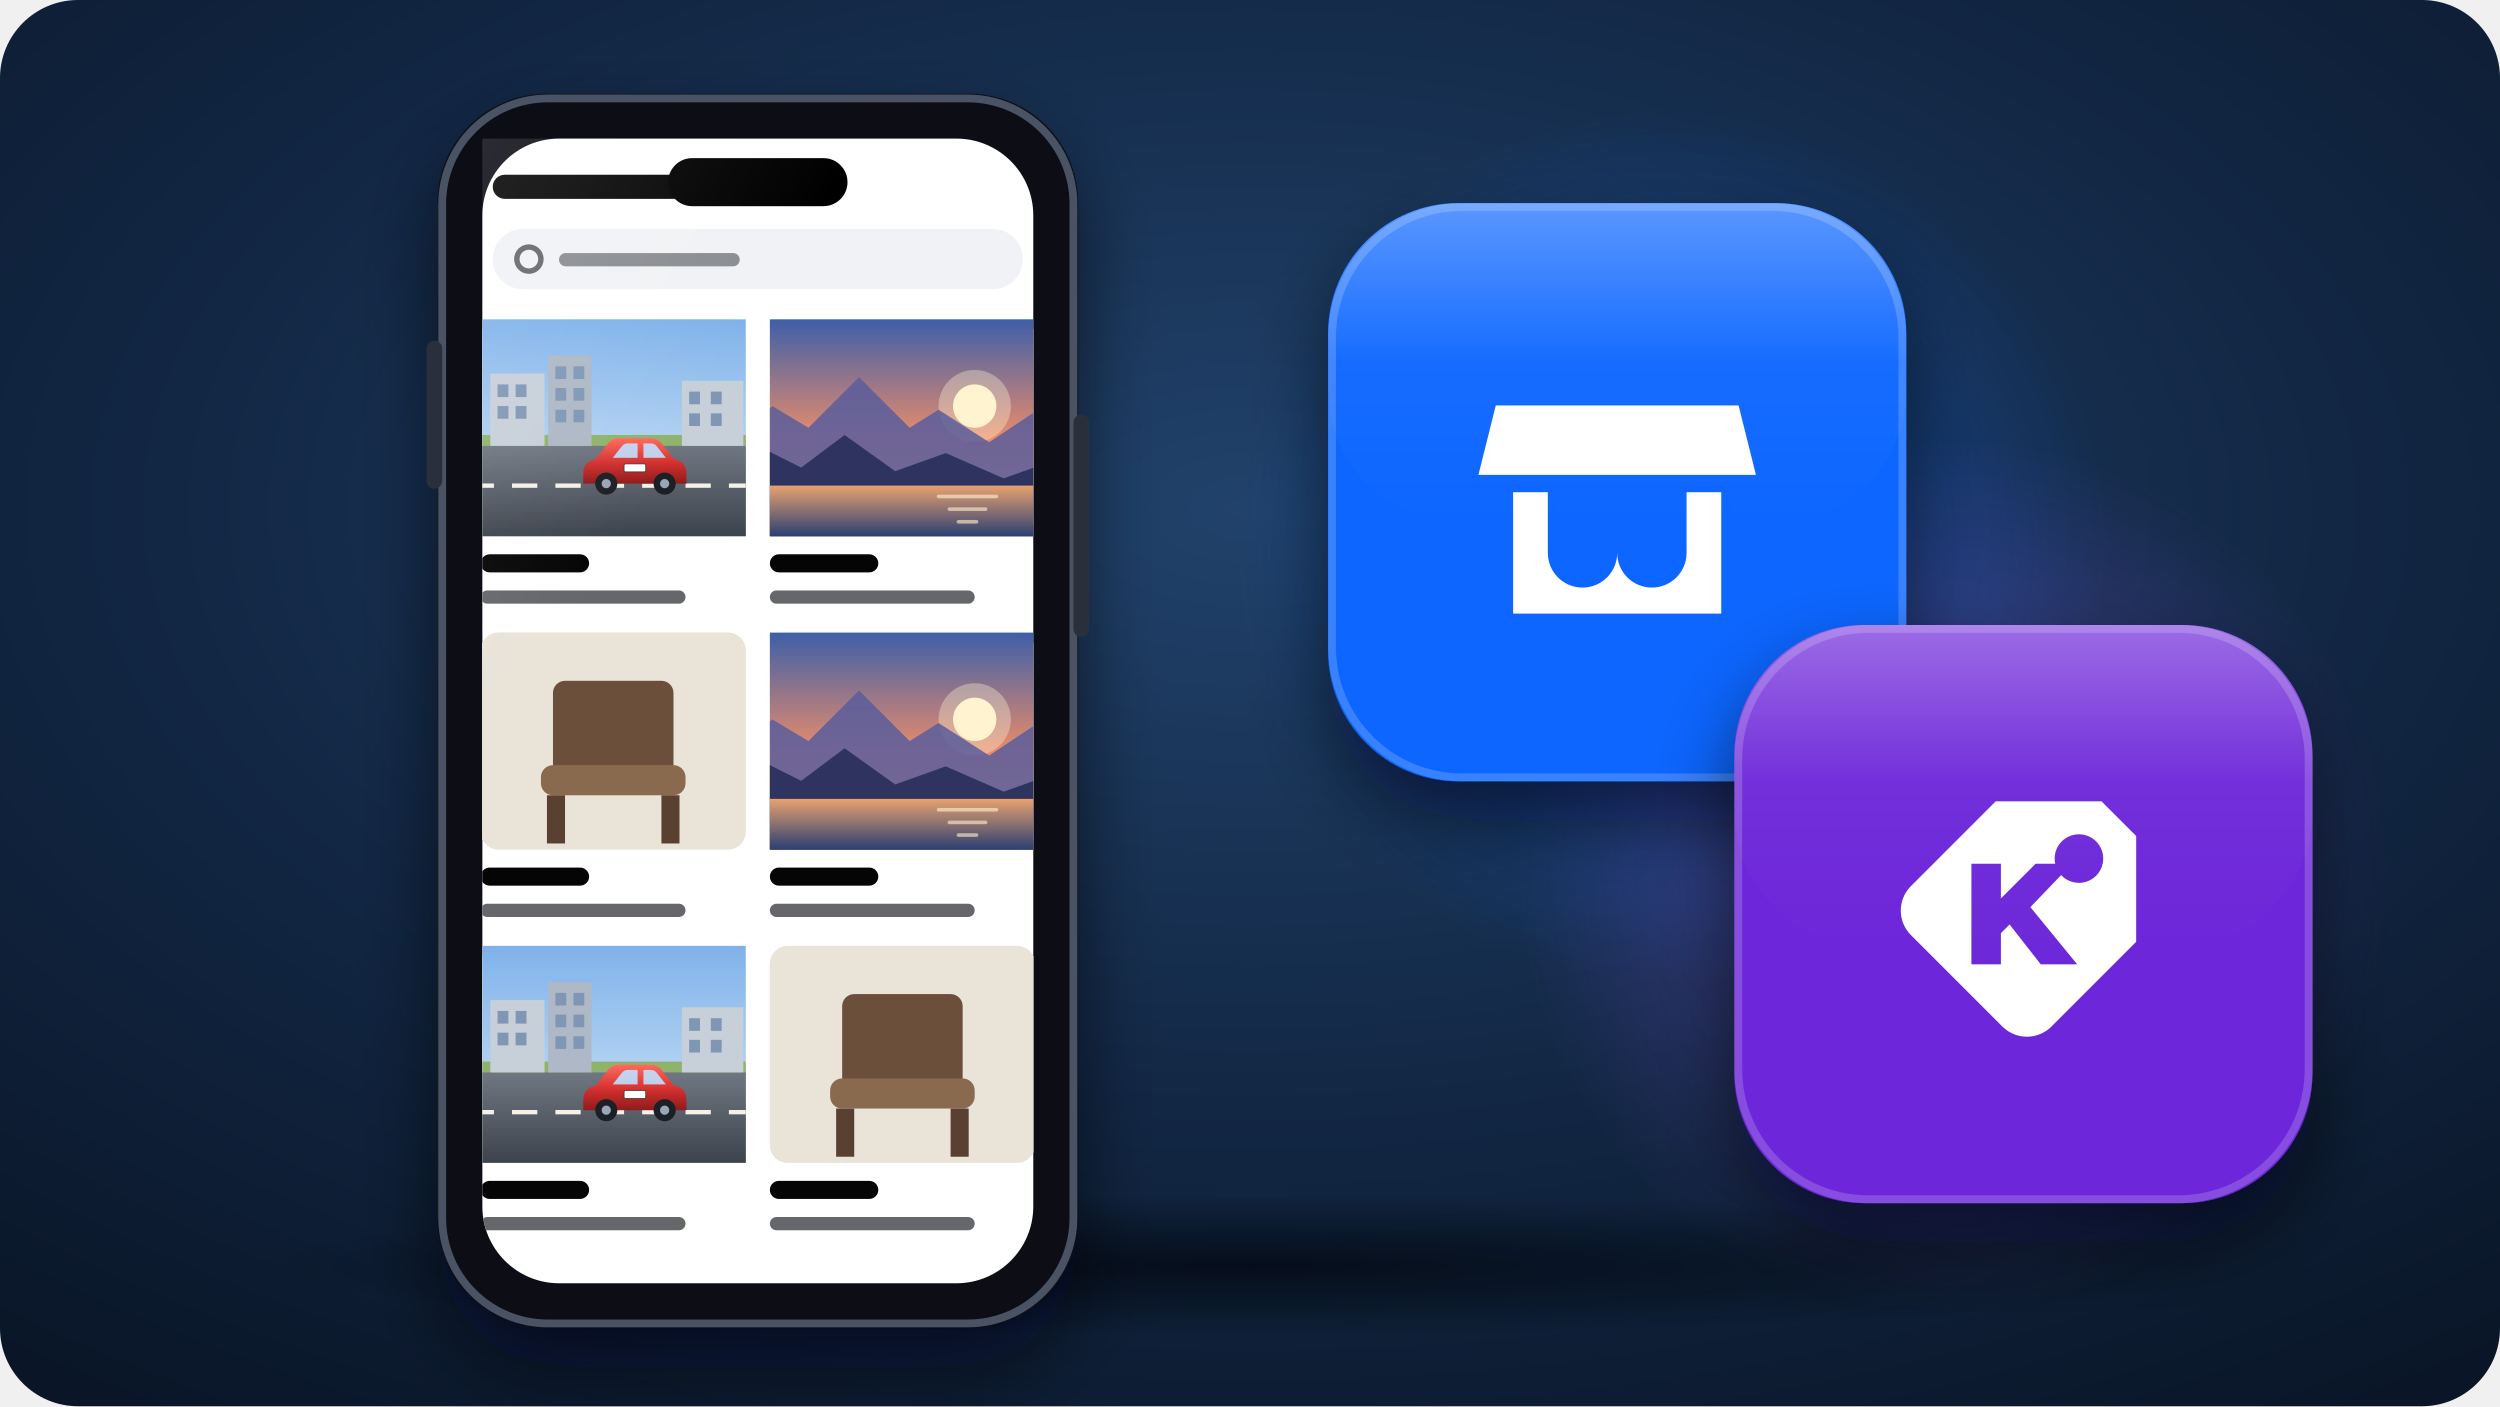
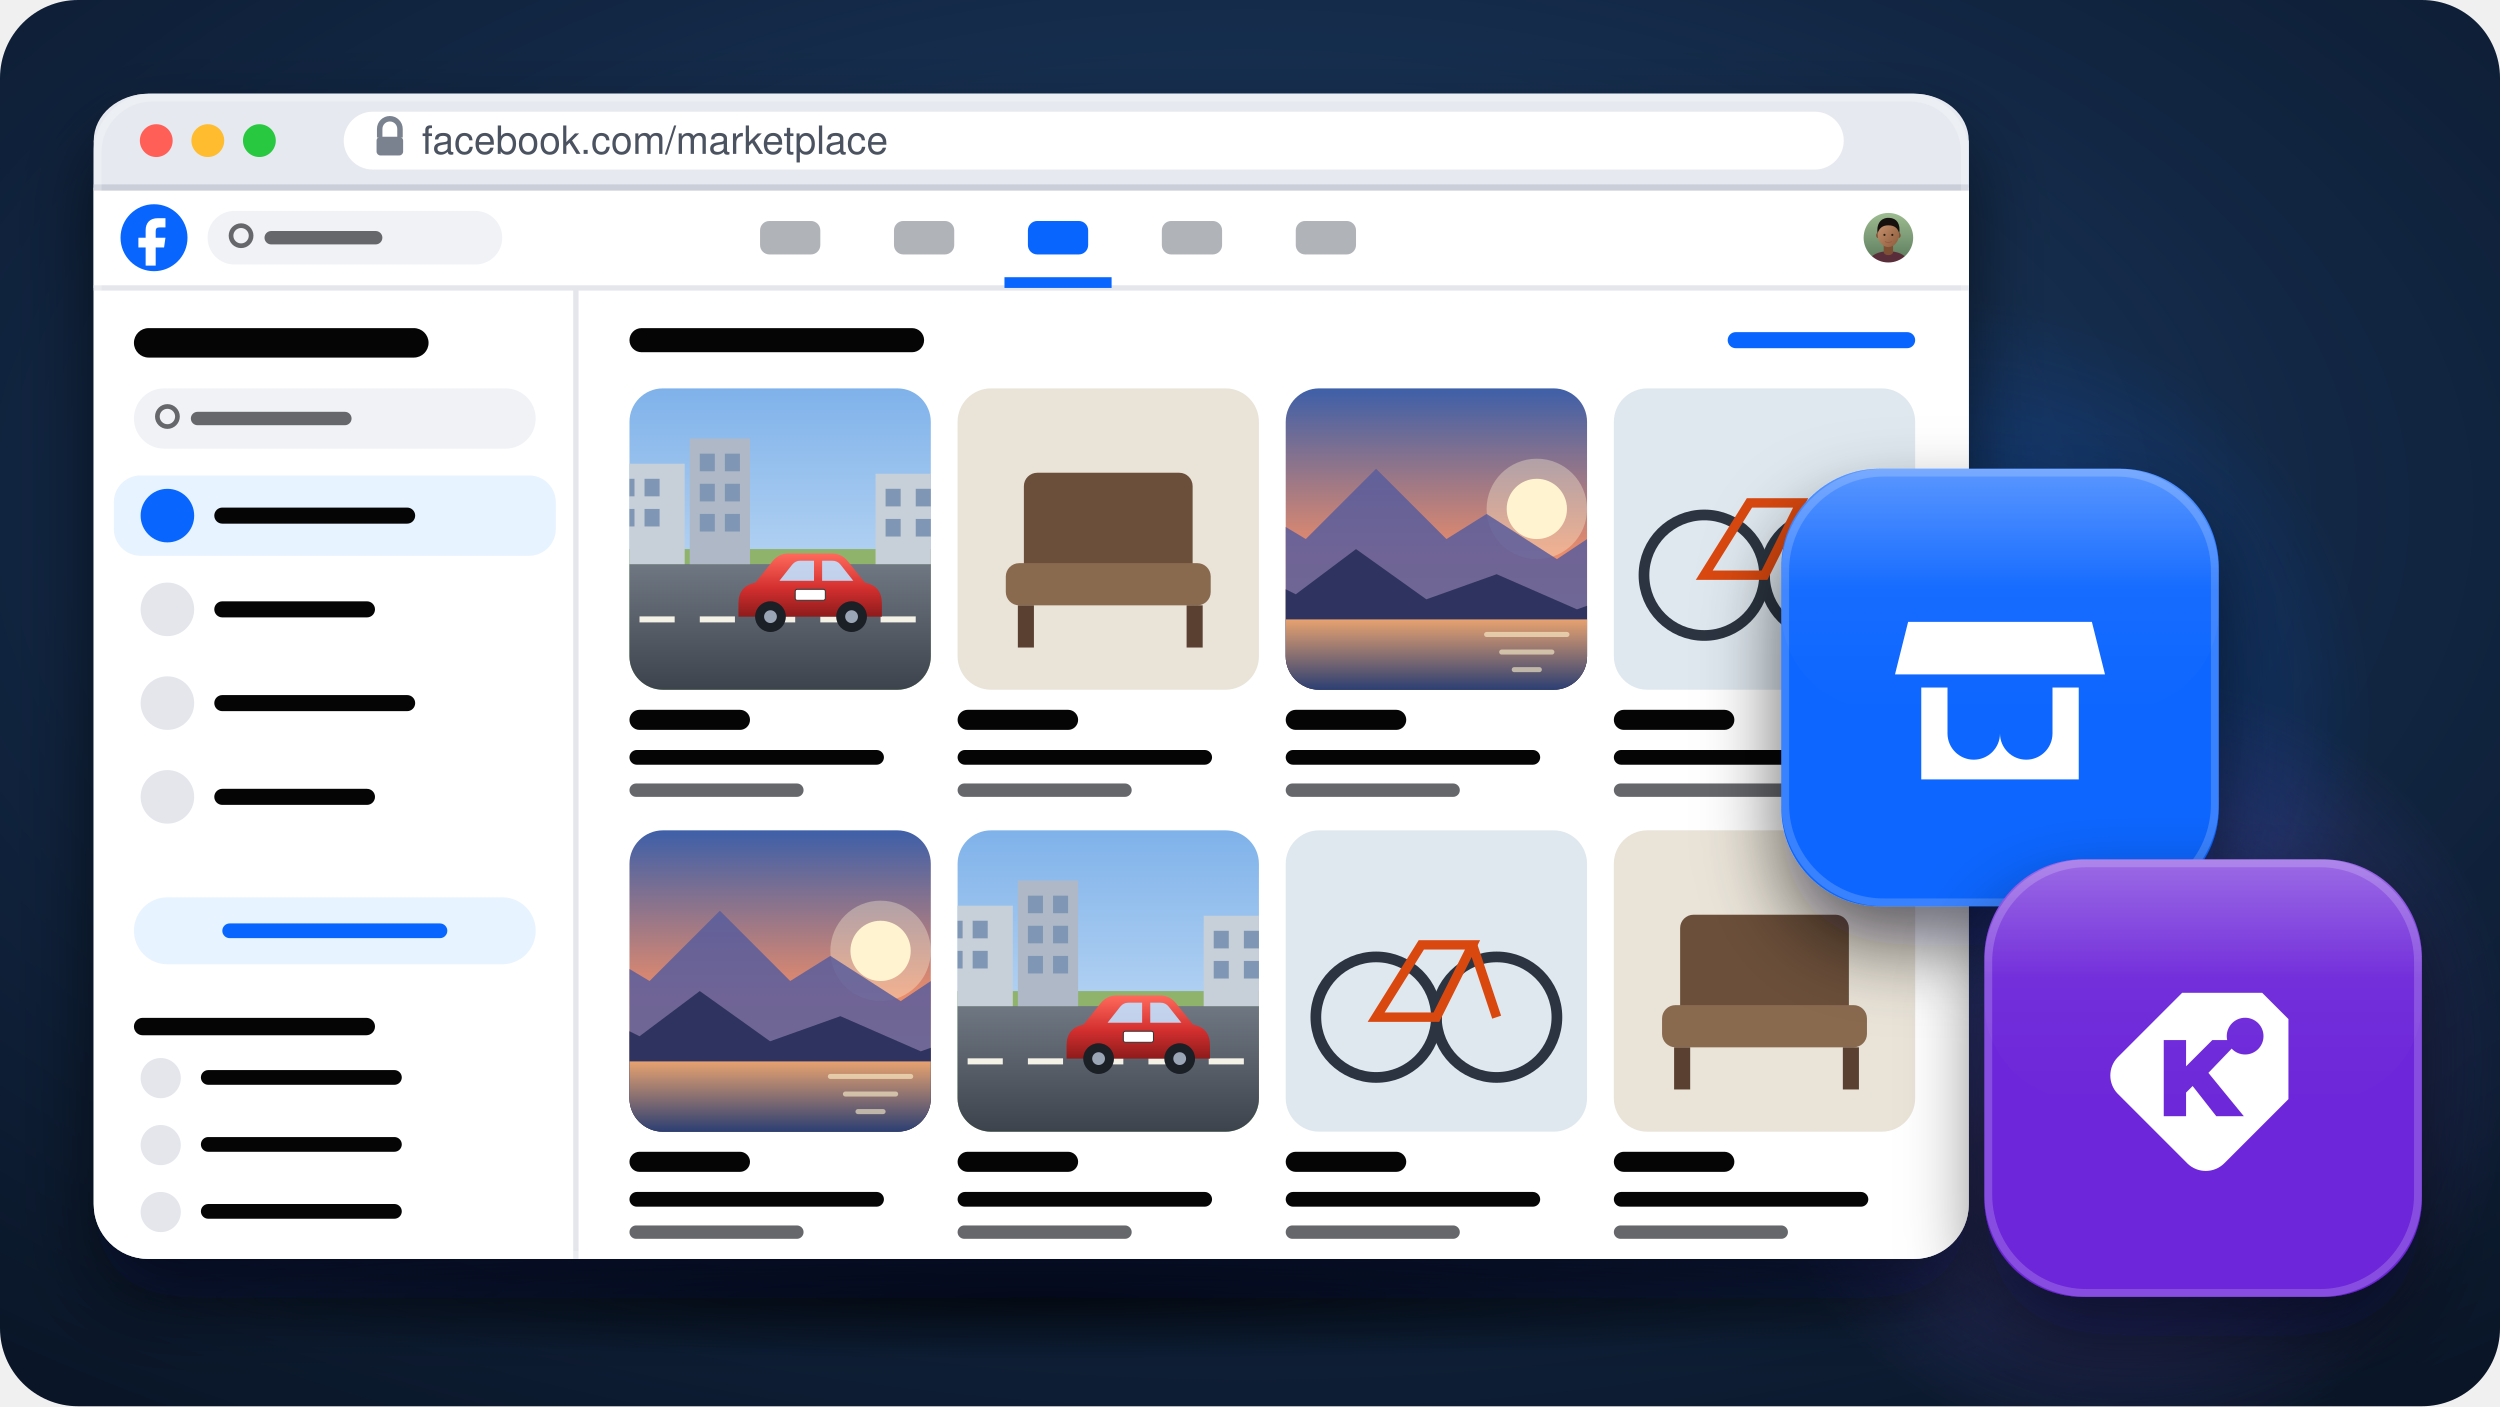
<svg xmlns="http://www.w3.org/2000/svg" viewBox="0 0 320 180" width="320" height="180">
  <defs>
    <radialGradient id="bg" cx="50%" cy="36%" r="78%">
      <stop offset="0" stop-color="#21426b" />
      <stop offset=".55" stop-color="#122744" />
      <stop offset="1" stop-color="#0a1628" />
    </radialGradient>
    <radialGradient id="floor">
      <stop offset="0" stop-color="#01050c" stop-opacity=".7" />
      <stop offset="1" stop-color="#01050c" stop-opacity="0" />
    </radialGradient>
    <filter id="sh" x="-25%" y="-25%" width="150%" height="160%">
      <feDropShadow dx="0" dy="5" stdDeviation="5" flood-color="#01050c" flood-opacity=".6" />
    </filter>
-     <linearGradient id="glare" x1="0" y1="0" x2="1" y2="1">
-       <stop offset="0" stop-color="#fff" stop-opacity=".28" />
-       <stop offset=".5" stop-color="#fff" stop-opacity="0" />
-     </linearGradient>
    <linearGradient id="sky" x1="0" y1="0" x2="0" y2="1">
      <stop offset="0" stop-color="#3d5fa8" />
      <stop offset=".55" stop-color="#e98c6b" />
      <stop offset="1" stop-color="#f7c873" />
    </linearGradient>
    <linearGradient id="lake" x1="0" y1="0" x2="0" y2="1">
      <stop offset="0" stop-color="#e7a26f" />
      <stop offset="1" stop-color="#2c3f72" />
    </linearGradient>
+     <linearGradient id="skinB" x1="0" y1="0" x2="1" y2="1">
+       <stop offset="0" stop-color="#c99470" />
+       <stop offset="1" stop-color="#8d5b3c" />
+     </linearGradient>
+     <linearGradient id="pbgB" x1="0" y1="0" x2="0" y2="1">
+       <stop offset="0" stop-color="#a8c79a" />
+       <stop offset="1" stop-color="#4f6e52" />
+     </linearGradient>
    <linearGradient id="car" x1="0" y1="0" x2="0" y2="1">
      <stop offset="0" stop-color="#ff6a5c" />
      <stop offset=".55" stop-color="#d32f2f" />
      <stop offset="1" stop-color="#8e1b1b" />
    </linearGradient>
    <linearGradient id="road" x1="0" y1="0" x2="0" y2="1">
      <stop offset="0" stop-color="#6f7782" />
      <stop offset="1" stop-color="#3d434c" />
    </linearGradient>
    <linearGradient id="daysky" x1="0" y1="0" x2="0" y2="1">
      <stop offset="0" stop-color="#7fb2ea" />
      <stop offset="1" stop-color="#d8e9f8" />
    </linearGradient>
    <linearGradient id="gloss" x1="0" y1="0" x2="0" y2="1">
      <stop offset="0" stop-color="#fff" stop-opacity=".32" />
      <stop offset=".5" stop-color="#fff" stop-opacity=".04" />
      <stop offset="1" stop-color="#fff" stop-opacity="0" />
    </linearGradient>
  </defs>
  <rect width="320" height="180" rx="10" fill="url(#bg)" />
-   <ellipse cx="160" cy="162" rx="128" ry="9" fill="url(#floor)" />
+   <ellipse cx="134" cy="166" rx="124" ry="8" fill="url(#floor)" />
  <defs>
-     <radialGradient id="gl36">
+     <radialGradient id="gl92">
      <stop offset="0" stop-color="#0866ff" stop-opacity=".45" />
      <stop offset="1" stop-color="#0866ff" stop-opacity="0" />
    </radialGradient>
  </defs>
-   <circle cx="214" cy="70" r="56" fill="url(#gl36)" />
+   <circle cx="250" cy="92" r="54" fill="url(#gl92)" />
  <defs>
-     <radialGradient id="gl37">
+     <radialGradient id="gl93">
      <stop offset="0" stop-color="#8b5cf6" stop-opacity=".45" />
      <stop offset="1" stop-color="#8b5cf6" stop-opacity="0" />
    </radialGradient>
  </defs>
-   <circle cx="250" cy="112" r="56" fill="url(#gl37)" />
-   <rect x="56" y="12" width="82" height="158" rx="13.94" fill="#0e1117" filter="url(#sh)" />
-   <rect x="56.6" y="12.6" width="80.8" height="156.8" rx="13.53" fill="none" stroke="#4a5363" stroke-width="1" />
-   <rect x="54.6" y="43.6" width="2" height="18.96" rx="1" fill="#2a303b" />
-   <rect x="137.4" y="53.08" width="2" height="28.44" rx="1" fill="#2a303b" />
-   <clipPath id="ph38">
-     <rect x="61.74" y="17.74" width="70.52" height="146.52" rx="9.84" />
+   <circle cx="272" cy="136" r="50" fill="url(#gl93)" />
+   <rect x="12" y="12" width="240" height="149.14" rx="7" fill="#dfe3ea" filter="url(#sh)" />
+   <clipPath id="win103">
+     <rect x="12" y="12" width="240" height="149.14" rx="7" />
  </clipPath>
-   <g clip-path="url(#ph38)">
-     <svg x="61.74" y="17.74" width="70.52" height="146.52" viewBox="0 0 100 190" preserveAspectRatio="xMidYMin slice">
-       <rect width="100" height="190" fill="#fff" />
-       <rect x="6" y="6" width="40" height="4" rx="2.0" fill="#050505" />
-       <rect x="6" y="15" width="88" height="10" rx="5" fill="#f0f2f5" />
-       <circle cx="12" cy="20" r="2" fill="none" stroke="#65676b" stroke-width=".9" />
-       <rect x="17" y="19" width="30" height="2.2" rx="1.1" fill="#8a8d91" />
-       <rect x="4" y="30" width="44" height="36" rx="3" fill="#eee" />
-       <svg x="4" y="30" width="44" height="36" viewBox="0 0 160 120" preserveAspectRatio="xMidYMid slice">
-         <rect width="160" height="120" fill="url(#daysky)" />
-         <path d="M0 64h160v56H0z" fill="#8fb36b" />
-         <path d="M0 70h160v50H0z" fill="url(#road)" />
-         <path d="M0 92h160" stroke="#f4f1e6" stroke-width="2.4" stroke-dasharray="14 10" />
-         <rect x="12" y="30" width="30" height="40" fill="#c7cfd9" />
-         <rect x="44" y="20" width="24" height="50" fill="#aeb8c6" />
-         <rect x="118" y="34" width="34" height="36" fill="#c7cfd9" />
-         <rect x="16" y="36" width="6" height="7" fill="#7f97b5" />
-         <rect x="26" y="36" width="6" height="7" fill="#7f97b5" />
-         <rect x="16" y="48" width="6" height="7" fill="#7f97b5" />
-         <rect x="26" y="48" width="6" height="7" fill="#7f97b5" />
-         <rect x="48" y="26" width="6" height="7" fill="#7f97b5" />
-         <rect x="58" y="26" width="6" height="7" fill="#7f97b5" />
-         <rect x="48" y="38" width="6" height="7" fill="#7f97b5" />
-         <rect x="58" y="38" width="6" height="7" fill="#7f97b5" />
-         <rect x="48" y="50" width="6" height="7" fill="#7f97b5" />
-         <rect x="58" y="50" width="6" height="7" fill="#7f97b5" />
-         <rect x="122" y="40" width="6" height="7" fill="#7f97b5" />
-         <rect x="134" y="40" width="6" height="7" fill="#7f97b5" />
-         <rect x="122" y="52" width="6" height="7" fill="#7f97b5" />
-         <rect x="134" y="52" width="6" height="7" fill="#7f97b5" />
-         <g transform="translate(60 62) scale(1.7)">
-           <path d="M2 14c0-3 1.4-4.4 4-5l4-5c1-1.2 2.2-1.8 3.8-1.8h10c1.6 0 2.8.6 3.8 1.8l4 5c2.6.6 4 2 4 5v3H2z" fill="url(#car)" />
-           <path d="M11.6 8.6l3-3.8c.5-.6 1.1-.9 1.9-.9h3.2v4.7zM21.6 3.9h2.4c.8 0 1.4.3 1.9.9l3 3.8h-7.3z" fill="#bfe0ff" opacity=".9" />
-           <circle cx="9.5" cy="17" r="3.6" fill="#1b1f26" />
-           <circle cx="9.5" cy="17" r="1.5" fill="#9aa5b5" />
-           <circle cx="28.5" cy="17" r="3.6" fill="#1b1f26" />
-           <circle cx="28.5" cy="17" r="1.5" fill="#9aa5b5" />
-         </g>
-         <rect x="86" y="80" width="12" height="4.4" rx=".8" fill="#fff" stroke="#333" stroke-width=".4" />
+   <g clip-path="url(#win103)">
+     <svg x="12" y="24" width="240" height="137.14" viewBox="0 0 280 160" preserveAspectRatio="xMidYMid slice">
+       <rect width="280" height="160" fill="#fff" />
+       <rect width="280" height="15" fill="#fff" />
+       <path d="M0 15h280" stroke="#e4e6eb" stroke-width=".8" />
+       <circle cx="9.0" cy="7.5" r="5.0" fill="#0866ff" />
+       <svg x="4" y="2.5" width="10" height="10" viewBox="0 0 24 24" preserveAspectRatio="xMidYMid meet">
+         <path d="M14.1 8.3h2V5h-2.7C10.4 5 9 6.8 9 9.3V12H6.4v3.5H9V22h3.6v-6.5h3l.5-3.5h-3.5V9.7c0-1 .3-1.4 1.5-1.4z" fill="#fff" />
      </svg>
-       <rect x="4" y="69" width="18" height="3" rx="1.5" fill="#050505" />
-       <rect x="4" y="75" width="34" height="2.2" rx="1.1" fill="#65676b" />
-       <rect x="52" y="30" width="44" height="36" rx="3" fill="#eee" />
-       <svg x="52" y="30" width="44" height="36" viewBox="0 0 100 60" preserveAspectRatio="xMidYMid slice">
-         <rect width="100" height="60" fill="url(#sky)" />
-         <circle cx="70" cy="24" r="10" fill="#fff6d8" fill-opacity=".35" />
-         <circle cx="70" cy="24" r="6" fill="#fff4cf" />
-         <path d="M0 36L14 24l10 6 14-14 14 14 8-5 14 9 12-8 14 9v25H0z" fill="#5a5d9c" fill-opacity=".85" />
-         <path d="M0 60V40l10-5 12 6 12-9 14 10 14-5 16 7 14-5 8 3v18z" fill="#2f335f" />
-         <rect y="46" width="100" height="14" fill="url(#lake)" />
-         <path d="M60 49h16M63 52.5h10M65.5 56h5" stroke="#fff4cf" stroke-opacity=".6" stroke-width="1" stroke-linecap="round" />
-       </svg>
-       <rect x="52" y="69" width="18" height="3" rx="1.5" fill="#050505" />
-       <rect x="52" y="75" width="34" height="2.2" rx="1.1" fill="#65676b" />
-       <rect x="4" y="82" width="44" height="36" rx="3" fill="#eee" />
-       <rect x="4" y="82" width="44" height="36" rx="3" fill="#e9e3d8" />
-       <rect x="16" y="90" width="20" height="16" rx="2" fill="#6b4f3a" />
-       <rect x="14" y="104" width="24" height="5" rx="2" fill="#8a6a4f" />
-       <rect x="15" y="109" width="3" height="8" fill="#5a4030" />
-       <rect x="34" y="109" width="3" height="8" fill="#5a4030" />
-       <rect x="4" y="121" width="18" height="3" rx="1.5" fill="#050505" />
-       <rect x="4" y="127" width="34" height="2.2" rx="1.1" fill="#65676b" />
-       <rect x="52" y="82" width="44" height="36" rx="3" fill="#eee" />
-       <svg x="52" y="82" width="44" height="36" viewBox="0 0 100 60" preserveAspectRatio="xMidYMid slice">
-         <rect width="100" height="60" fill="url(#sky)" />
-         <circle cx="70" cy="24" r="10" fill="#fff6d8" fill-opacity=".35" />
-         <circle cx="70" cy="24" r="6" fill="#fff4cf" />
-         <path d="M0 36L14 24l10 6 14-14 14 14 8-5 14 9 12-8 14 9v25H0z" fill="#5a5d9c" fill-opacity=".85" />
-         <path d="M0 60V40l10-5 12 6 12-9 14 10 14-5 16 7 14-5 8 3v18z" fill="#2f335f" />
-         <rect y="46" width="100" height="14" fill="url(#lake)" />
-         <path d="M60 49h16M63 52.5h10M65.5 56h5" stroke="#fff4cf" stroke-opacity=".6" stroke-width="1" stroke-linecap="round" />
-       </svg>
-       <rect x="52" y="121" width="18" height="3" rx="1.5" fill="#050505" />
-       <rect x="52" y="127" width="34" height="2.2" rx="1.1" fill="#65676b" />
-       <rect x="4" y="134" width="44" height="36" rx="3" fill="#eee" />
-       <svg x="4" y="134" width="44" height="36" viewBox="0 0 160 120" preserveAspectRatio="xMidYMid slice">
-         <rect width="160" height="120" fill="url(#daysky)" />
-         <path d="M0 64h160v56H0z" fill="#8fb36b" />
-         <path d="M0 70h160v50H0z" fill="url(#road)" />
-         <path d="M0 92h160" stroke="#f4f1e6" stroke-width="2.4" stroke-dasharray="14 10" />
-         <rect x="12" y="30" width="30" height="40" fill="#c7cfd9" />
-         <rect x="44" y="20" width="24" height="50" fill="#aeb8c6" />
-         <rect x="118" y="34" width="34" height="36" fill="#c7cfd9" />
-         <rect x="16" y="36" width="6" height="7" fill="#7f97b5" />
-         <rect x="26" y="36" width="6" height="7" fill="#7f97b5" />
-         <rect x="16" y="48" width="6" height="7" fill="#7f97b5" />
-         <rect x="26" y="48" width="6" height="7" fill="#7f97b5" />
-         <rect x="48" y="26" width="6" height="7" fill="#7f97b5" />
-         <rect x="58" y="26" width="6" height="7" fill="#7f97b5" />
-         <rect x="48" y="38" width="6" height="7" fill="#7f97b5" />
-         <rect x="58" y="38" width="6" height="7" fill="#7f97b5" />
-         <rect x="48" y="50" width="6" height="7" fill="#7f97b5" />
-         <rect x="58" y="50" width="6" height="7" fill="#7f97b5" />
-         <rect x="122" y="40" width="6" height="7" fill="#7f97b5" />
-         <rect x="134" y="40" width="6" height="7" fill="#7f97b5" />
-         <rect x="122" y="52" width="6" height="7" fill="#7f97b5" />
-         <rect x="134" y="52" width="6" height="7" fill="#7f97b5" />
-         <g transform="translate(60 62) scale(1.7)">
-           <path d="M2 14c0-3 1.4-4.4 4-5l4-5c1-1.2 2.2-1.8 3.8-1.8h10c1.6 0 2.8.6 3.8 1.8l4 5c2.6.6 4 2 4 5v3H2z" fill="url(#car)" />
-           <path d="M11.6 8.6l3-3.8c.5-.6 1.1-.9 1.9-.9h3.2v4.7zM21.6 3.9h2.4c.8 0 1.4.3 1.9.9l3 3.8h-7.3z" fill="#bfe0ff" opacity=".9" />
-           <circle cx="9.5" cy="17" r="3.6" fill="#1b1f26" />
-           <circle cx="9.5" cy="17" r="1.5" fill="#9aa5b5" />
-           <circle cx="28.5" cy="17" r="3.6" fill="#1b1f26" />
-           <circle cx="28.5" cy="17" r="1.5" fill="#9aa5b5" />
-         </g>
-         <rect x="86" y="80" width="12" height="4.4" rx=".8" fill="#fff" stroke="#333" stroke-width=".4" />
-       </svg>
-       <rect x="4" y="173" width="18" height="3" rx="1.5" fill="#050505" />
-       <rect x="4" y="179" width="34" height="2.2" rx="1.1" fill="#65676b" />
-       <rect x="52" y="134" width="44" height="36" rx="3" fill="#eee" />
-       <rect x="52" y="134" width="44" height="36" rx="3" fill="#e9e3d8" />
-       <rect x="64" y="142" width="20" height="16" rx="2" fill="#6b4f3a" />
-       <rect x="62" y="156" width="24" height="5" rx="2" fill="#8a6a4f" />
-       <rect x="63" y="161" width="3" height="8" fill="#5a4030" />
-       <rect x="82" y="161" width="3" height="8" fill="#5a4030" />
-       <rect x="52" y="173" width="18" height="3" rx="1.5" fill="#050505" />
-       <rect x="52" y="179" width="34" height="2.2" rx="1.1" fill="#65676b" />
+       <rect x="17" y="3.5" width="44" height="8" rx="4.0" fill="#f0f2f5" />
+       <circle cx="22" cy="7.2" r="1.5" fill="none" stroke="#65676b" stroke-width=".7" />
+       <rect x="25.5" y="6.5" width="17.6" height="2" rx="1.0" fill="#65676b" />
+       <rect x="99.5" y="5" width="9" height="5" rx="1.4" fill="#b0b3b8" />
+       <rect x="119.5" y="5" width="9" height="5" rx="1.4" fill="#b0b3b8" />
+       <rect x="139.5" y="5" width="9" height="5" rx="1.4" fill="#0866ff" />
+       <rect x="159.5" y="5" width="9" height="5" rx="1.4" fill="#b0b3b8" />
+       <rect x="179.5" y="5" width="9" height="5" rx="1.4" fill="#b0b3b8" />
+       <rect x="136" y="13.4" width="16" height="1.6" fill="#0866ff" />
+       <clipPath id="av94">
+         <circle cx="268" cy="7.5" r="4.2" />
+       </clipPath>
+       <g clip-path="url(#av94)">
+         <svg x="263.8" y="3.3" width="8.4" height="8.4" viewBox="0 0 60 70" preserveAspectRatio="xMidYMid slice">
+           <rect width="60" height="70" fill="url(#pbgB)" />
+           <path d="M5 70C7 55 17 49.5 30 49.5S53 55 55 70z" fill="#5a2d3a" />
+           <path d="M25 41h10v9c0 2.2-2.2 3.6-5 3.6S25 52.2 25 50z" fill="#7f4f33" />
+           <ellipse cx="18.6" cy="32.5" rx="1.7" ry="2.7" fill="#7f4f33" />
+           <ellipse cx="41.4" cy="32.5" rx="1.7" ry="2.7" fill="#7f4f33" />
+           <ellipse cx="30" cy="31" rx="11.5" ry="14" fill="url(#skinB)" />
+           <path d="M18.4 30.5C16.8 17 25 13.3 31 13.8c8 .5 12 6.2 10.6 16.7-1.6-6-5.4-8.7-11.6-8.7-6 0-9.6 2.6-11.6 8.7z" fill="#16110e" />
+           <circle cx="25.8" cy="32" r="1.15" fill="#2a1d16" />
+           <circle cx="34.2" cy="32" r="1.15" fill="#2a1d16" />
+           <path d="M26.6 39.2q3.4 1.9 6.8 0" stroke="#9a5a45" stroke-width="1" fill="none" stroke-linecap="round" />
+         </svg>
+       </g>
+       <circle cx="268" cy="7.5" r="4.2" fill="none" stroke="#fff" stroke-width="1" />
+       <path d="M72 15v145" stroke="#e4e6eb" stroke-width=".8" />
+       <rect x="6" y="21" width="44" height="4.4" rx="2.2" fill="#050505" />
+       <rect x="6" y="30" width="60" height="9" rx="4.5" fill="#f0f2f5" />
+       <circle cx="11" cy="34.2" r="1.5" fill="none" stroke="#65676b" stroke-width=".7" />
+       <rect x="14.5" y="33.5" width="24.0" height="2" rx="1.0" fill="#65676b" />
+       <rect x="3" y="43" width="66" height="12" rx="4" fill="#e7f3ff" />
+       <circle cx="11" cy="49" r="4" fill="#0866ff" />
+       <rect x="18" y="47.8" width="30" height="2.4" rx="1.2" fill="#050505" />
+       <circle cx="11" cy="63" r="4" fill="#e4e6eb" />
+       <rect x="18" y="61.8" width="24" height="2.4" rx="1.2" fill="#050505" />
+       <circle cx="11" cy="77" r="4" fill="#e4e6eb" />
+       <rect x="18" y="75.8" width="30" height="2.4" rx="1.2" fill="#050505" />
+       <circle cx="11" cy="91" r="4" fill="#e4e6eb" />
+       <rect x="18" y="89.8" width="24" height="2.4" rx="1.2" fill="#050505" />
+       <rect x="6" y="106" width="60" height="10" rx="5.0" fill="#e7f3ff" />
+       <rect x="19.2" y="109.9" width="33.6" height="2.2" rx="1.1" fill="#0866ff" />
+       <rect x="6" y="124" width="36" height="2.6" rx="1.3" fill="#050505" />
+       <circle cx="10" cy="133" r="3" fill="#e4e6eb" />
+       <rect x="16" y="131.8" width="30" height="2.2" rx="1.1" fill="#050505" />
+       <circle cx="10" cy="143" r="3" fill="#e4e6eb" />
+       <rect x="16" y="141.8" width="30" height="2.2" rx="1.1" fill="#050505" />
+       <circle cx="10" cy="153" r="3" fill="#e4e6eb" />
+       <rect x="16" y="151.8" width="30" height="2.2" rx="1.1" fill="#050505" />
+       <rect x="80" y="21" width="44" height="3.6" rx="1.8" fill="#050505" />
+       <rect x="244" y="21.6" width="28" height="2.4" rx="1.2" fill="#0866ff" />
+       <clipPath id="pic95">
+         <rect x="80" y="30" width="45" height="45" rx="5" />
+       </clipPath>
+       <g clip-path="url(#pic95)">
+         <svg x="80" y="30" width="45" height="45" viewBox="0 0 160 120" preserveAspectRatio="xMidYMid slice">
+           <rect width="160" height="120" fill="url(#daysky)" />
+           <path d="M0 64h160v56H0z" fill="#8fb36b" />
+           <path d="M0 70h160v50H0z" fill="url(#road)" />
+           <path d="M0 92h160" stroke="#f4f1e6" stroke-width="2.4" stroke-dasharray="14 10" />
+           <rect x="12" y="30" width="30" height="40" fill="#c7cfd9" />
+           <rect x="44" y="20" width="24" height="50" fill="#aeb8c6" />
+           <rect x="118" y="34" width="34" height="36" fill="#c7cfd9" />
+           <rect x="16" y="36" width="6" height="7" fill="#7f97b5" />
+           <rect x="26" y="36" width="6" height="7" fill="#7f97b5" />
+           <rect x="16" y="48" width="6" height="7" fill="#7f97b5" />
+           <rect x="26" y="48" width="6" height="7" fill="#7f97b5" />
+           <rect x="48" y="26" width="6" height="7" fill="#7f97b5" />
+           <rect x="58" y="26" width="6" height="7" fill="#7f97b5" />
+           <rect x="48" y="38" width="6" height="7" fill="#7f97b5" />
+           <rect x="58" y="38" width="6" height="7" fill="#7f97b5" />
+           <rect x="48" y="50" width="6" height="7" fill="#7f97b5" />
+           <rect x="58" y="50" width="6" height="7" fill="#7f97b5" />
+           <rect x="122" y="40" width="6" height="7" fill="#7f97b5" />
+           <rect x="134" y="40" width="6" height="7" fill="#7f97b5" />
+           <rect x="122" y="52" width="6" height="7" fill="#7f97b5" />
+           <rect x="134" y="52" width="6" height="7" fill="#7f97b5" />
+           <g transform="translate(60 62) scale(1.7)">
+             <path d="M2 14c0-3 1.4-4.4 4-5l4-5c1-1.2 2.2-1.8 3.8-1.8h10c1.6 0 2.8.6 3.8 1.8l4 5c2.6.6 4 2 4 5v3H2z" fill="url(#car)" />
+             <path d="M11.6 8.6l3-3.8c.5-.6 1.1-.9 1.9-.9h3.2v4.7zM21.6 3.9h2.4c.8 0 1.4.3 1.9.9l3 3.8h-7.3z" fill="#bfe0ff" opacity=".9" />
+             <circle cx="9.5" cy="17" r="3.6" fill="#1b1f26" />
+             <circle cx="9.5" cy="17" r="1.5" fill="#9aa5b5" />
+             <circle cx="28.5" cy="17" r="3.6" fill="#1b1f26" />
+             <circle cx="28.5" cy="17" r="1.5" fill="#9aa5b5" />
+           </g>
+           <rect x="86" y="80" width="12" height="4.4" rx=".8" fill="#fff" stroke="#333" stroke-width=".4" />
+         </svg>
+       </g>
+       <rect x="80" y="78" width="18" height="3" rx="1.5" fill="#050505" />
+       <rect x="80" y="84" width="38" height="2.2" rx="1.1" fill="#050505" />
+       <rect x="80" y="89" width="26" height="2" rx="1.0" fill="#65676b" />
+       <clipPath id="pic96">
+         <rect x="129" y="30" width="45" height="45" rx="5" />
+       </clipPath>
+       <g clip-path="url(#pic96)">
+         <rect x="129" y="30" width="45" height="45" fill="#e9e3d8" />
+         <rect x="138.9" y="42.6" width="25.2" height="16.2" rx="2" fill="#6b4f3a" />
+         <rect x="136.2" y="56.1" width="30.6" height="6.3" rx="2" fill="#8a6a4f" />
+         <rect x="138.0" y="62.4" width="2.4" height="6.3" fill="#5a4030" />
+         <rect x="163.2" y="62.4" width="2.4" height="6.3" fill="#5a4030" />
+       </g>
+       <rect x="129" y="78" width="18" height="3" rx="1.5" fill="#050505" />
+       <rect x="129" y="84" width="38" height="2.2" rx="1.1" fill="#050505" />
+       <rect x="129" y="89" width="26" height="2" rx="1.0" fill="#65676b" />
+       <clipPath id="pic97">
+         <rect x="178" y="30" width="45" height="45" rx="5" />
+       </clipPath>
+       <g clip-path="url(#pic97)">
+         <svg x="178" y="30" width="45" height="45" viewBox="0 0 100 60" preserveAspectRatio="xMidYMid slice">
+           <rect width="100" height="60" fill="url(#sky)" />
+           <circle cx="70" cy="24" r="10" fill="#fff6d8" fill-opacity=".35" />
+           <circle cx="70" cy="24" r="6" fill="#fff4cf" />
+           <path d="M0 36L14 24l10 6 14-14 14 14 8-5 14 9 12-8 14 9v25H0z" fill="#5a5d9c" fill-opacity=".85" />
+           <path d="M0 60V40l10-5 12 6 12-9 14 10 14-5 16 7 14-5 8 3v18z" fill="#2f335f" />
+           <rect y="46" width="100" height="14" fill="url(#lake)" />
+           <path d="M60 49h16M63 52.5h10M65.5 56h5" stroke="#fff4cf" stroke-opacity=".6" stroke-width="1" stroke-linecap="round" />
+         </svg>
+       </g>
+       <rect x="178" y="78" width="18" height="3" rx="1.5" fill="#050505" />
+       <rect x="178" y="84" width="38" height="2.2" rx="1.1" fill="#050505" />
+       <rect x="178" y="89" width="26" height="2" rx="1.0" fill="#65676b" />
+       <clipPath id="pic98">
+         <rect x="227" y="30" width="45" height="45" rx="5" />
+       </clipPath>
+       <g clip-path="url(#pic98)">
+         <rect x="227" y="30" width="45" height="45" fill="#dfe8ef" />
+         <circle cx="240.5" cy="57.9" r="9.0" fill="none" stroke="#2b3440" stroke-width="1.6" />
+         <circle cx="258.5" cy="57.9" r="9.0" fill="none" stroke="#2b3440" stroke-width="1.6" />
+         <path d="M240.5 57.9L247.25 47.1L254.9 47.1L249.5 57.9z" fill="none" stroke="#d9480f" stroke-width="1.4" />
+         <path d="M254.9 47.1L258.5 57.9" stroke="#d9480f" stroke-width="1.4" />
+       </g>
+       <rect x="227" y="78" width="18" height="3" rx="1.5" fill="#050505" />
+       <rect x="227" y="84" width="38" height="2.2" rx="1.1" fill="#050505" />
+       <rect x="227" y="89" width="26" height="2" rx="1.0" fill="#65676b" />
+       <clipPath id="pic99">
+         <rect x="80" y="96" width="45" height="45" rx="5" />
+       </clipPath>
+       <g clip-path="url(#pic99)">
+         <svg x="80" y="96" width="45" height="45" viewBox="0 0 100 60" preserveAspectRatio="xMidYMid slice">
+           <rect width="100" height="60" fill="url(#sky)" />
+           <circle cx="70" cy="24" r="10" fill="#fff6d8" fill-opacity=".35" />
+           <circle cx="70" cy="24" r="6" fill="#fff4cf" />
+           <path d="M0 36L14 24l10 6 14-14 14 14 8-5 14 9 12-8 14 9v25H0z" fill="#5a5d9c" fill-opacity=".85" />
+           <path d="M0 60V40l10-5 12 6 12-9 14 10 14-5 16 7 14-5 8 3v18z" fill="#2f335f" />
+           <rect y="46" width="100" height="14" fill="url(#lake)" />
+           <path d="M60 49h16M63 52.5h10M65.5 56h5" stroke="#fff4cf" stroke-opacity=".6" stroke-width="1" stroke-linecap="round" />
+         </svg>
+       </g>
+       <rect x="80" y="144" width="18" height="3" rx="1.5" fill="#050505" />
+       <rect x="80" y="150" width="38" height="2.2" rx="1.1" fill="#050505" />
+       <rect x="80" y="155" width="26" height="2" rx="1.0" fill="#65676b" />
+       <clipPath id="pic100">
+         <rect x="129" y="96" width="45" height="45" rx="5" />
+       </clipPath>
+       <g clip-path="url(#pic100)">
+         <svg x="129" y="96" width="45" height="45" viewBox="0 0 160 120" preserveAspectRatio="xMidYMid slice">
+           <rect width="160" height="120" fill="url(#daysky)" />
+           <path d="M0 64h160v56H0z" fill="#8fb36b" />
+           <path d="M0 70h160v50H0z" fill="url(#road)" />
+           <path d="M0 92h160" stroke="#f4f1e6" stroke-width="2.4" stroke-dasharray="14 10" />
+           <rect x="12" y="30" width="30" height="40" fill="#c7cfd9" />
+           <rect x="44" y="20" width="24" height="50" fill="#aeb8c6" />
+           <rect x="118" y="34" width="34" height="36" fill="#c7cfd9" />
+           <rect x="16" y="36" width="6" height="7" fill="#7f97b5" />
+           <rect x="26" y="36" width="6" height="7" fill="#7f97b5" />
+           <rect x="16" y="48" width="6" height="7" fill="#7f97b5" />
+           <rect x="26" y="48" width="6" height="7" fill="#7f97b5" />
+           <rect x="48" y="26" width="6" height="7" fill="#7f97b5" />
+           <rect x="58" y="26" width="6" height="7" fill="#7f97b5" />
+           <rect x="48" y="38" width="6" height="7" fill="#7f97b5" />
+           <rect x="58" y="38" width="6" height="7" fill="#7f97b5" />
+           <rect x="48" y="50" width="6" height="7" fill="#7f97b5" />
+           <rect x="58" y="50" width="6" height="7" fill="#7f97b5" />
+           <rect x="122" y="40" width="6" height="7" fill="#7f97b5" />
+           <rect x="134" y="40" width="6" height="7" fill="#7f97b5" />
+           <rect x="122" y="52" width="6" height="7" fill="#7f97b5" />
+           <rect x="134" y="52" width="6" height="7" fill="#7f97b5" />
+           <g transform="translate(60 62) scale(1.7)">
+             <path d="M2 14c0-3 1.4-4.4 4-5l4-5c1-1.2 2.2-1.8 3.8-1.8h10c1.6 0 2.8.6 3.8 1.8l4 5c2.6.6 4 2 4 5v3H2z" fill="url(#car)" />
+             <path d="M11.6 8.6l3-3.8c.5-.6 1.1-.9 1.9-.9h3.2v4.7zM21.6 3.9h2.4c.8 0 1.4.3 1.9.9l3 3.8h-7.3z" fill="#bfe0ff" opacity=".9" />
+             <circle cx="9.5" cy="17" r="3.6" fill="#1b1f26" />
+             <circle cx="9.5" cy="17" r="1.5" fill="#9aa5b5" />
+             <circle cx="28.5" cy="17" r="3.6" fill="#1b1f26" />
+             <circle cx="28.5" cy="17" r="1.5" fill="#9aa5b5" />
+           </g>
+           <rect x="86" y="80" width="12" height="4.4" rx=".8" fill="#fff" stroke="#333" stroke-width=".4" />
+         </svg>
+       </g>
+       <rect x="129" y="144" width="18" height="3" rx="1.5" fill="#050505" />
+       <rect x="129" y="150" width="38" height="2.2" rx="1.1" fill="#050505" />
+       <rect x="129" y="155" width="26" height="2" rx="1.0" fill="#65676b" />
+       <clipPath id="pic101">
+         <rect x="178" y="96" width="45" height="45" rx="5" />
+       </clipPath>
+       <g clip-path="url(#pic101)">
+         <rect x="178" y="96" width="45" height="45" fill="#dfe8ef" />
+         <circle cx="191.5" cy="123.9" r="9.0" fill="none" stroke="#2b3440" stroke-width="1.6" />
+         <circle cx="209.5" cy="123.9" r="9.0" fill="none" stroke="#2b3440" stroke-width="1.6" />
+         <path d="M191.5 123.9L198.25 113.1L205.9 113.1L200.5 123.9z" fill="none" stroke="#d9480f" stroke-width="1.4" />
+         <path d="M205.9 113.1L209.5 123.9" stroke="#d9480f" stroke-width="1.4" />
+       </g>
+       <rect x="178" y="144" width="18" height="3" rx="1.5" fill="#050505" />
+       <rect x="178" y="150" width="38" height="2.2" rx="1.1" fill="#050505" />
+       <rect x="178" y="155" width="26" height="2" rx="1.0" fill="#65676b" />
+       <clipPath id="pic102">
+         <rect x="227" y="96" width="45" height="45" rx="5" />
+       </clipPath>
+       <g clip-path="url(#pic102)">
+         <rect x="227" y="96" width="45" height="45" fill="#e9e3d8" />
+         <rect x="236.9" y="108.6" width="25.2" height="16.2" rx="2" fill="#6b4f3a" />
+         <rect x="234.2" y="122.1" width="30.6" height="6.3" rx="2" fill="#8a6a4f" />
+         <rect x="236.0" y="128.4" width="2.4" height="6.3" fill="#5a4030" />
+         <rect x="261.2" y="128.4" width="2.4" height="6.3" fill="#5a4030" />
+       </g>
+       <rect x="227" y="144" width="18" height="3" rx="1.5" fill="#050505" />
+       <rect x="227" y="150" width="38" height="2.2" rx="1.1" fill="#050505" />
+       <rect x="227" y="155" width="26" height="2" rx="1.0" fill="#65676b" />
    </svg>
  </g>
-   <rect x="85.52" y="20.24" width="22.96" height="6.15" rx="3.075" fill="#000" />
-   <path d="M61.74 17.74h49.364L61.74 98.9H61.74z" fill="url(#glare)" opacity=".45" />
-   <rect x="170" y="26" width="74" height="74" rx="16.65" fill="#0866ff" filter="url(#sh)" />
-   <svg x="180.36" y="36.36" width="53.28" height="53.28" viewBox="0 0 24 24" preserveAspectRatio="xMidYMid meet">
+   <rect x="12" y="12" width="240" height="12" rx="7" fill="#e6e9ef" />
+   <rect x="12" y="18" width="240" height="6" fill="#e6e9ef" />
+   <path d="M12 24h240" stroke="#c9ced8" stroke-width=".8" />
+   <circle cx="20.0" cy="18" r="2.1" fill="#ff5f57" />
+   <circle cx="26.6" cy="18" r="2.1" fill="#febc2e" />
+   <circle cx="33.2" cy="18" r="2.1" fill="#28c840" />
+   <rect x="44" y="14.3" width="192" height="7.4" rx="3.7" fill="#fff" />
+   <path d="M48.6 17.6v-1.1a1.3 1.3 0 0 1 2.6 0v1.1" fill="none" stroke="#7a828f" stroke-width=".7" />
+   <rect x="48.2" y="17.5" width="3.4" height="2.4" rx=".5" fill="#7a828f" />
+   <text x="54" y="19.7" font-size="5" font-family="Helvetica, Arial, sans-serif" fill="#4b5260">facebook.com/marketplace</text>
+   <rect x="12.5" y="12.5" width="239" height="148.14" rx="7" fill="none" stroke="#fff" stroke-opacity=".25" />
+   <rect x="228" y="60" width="56" height="56" rx="12.6" fill="#0866ff" filter="url(#sh)" />
+   <svg x="235.84" y="67.84" width="40.32" height="40.32" viewBox="0 0 24 24" preserveAspectRatio="xMidYMid meet">
    <path d="M5 7h14l1 4H4l1-4zm1 5h12v7H6v-7zm2 0v3.5a2 2 0 0 0 4 0V12H8zm4 0v3.5a2 2 0 0 0 4 0V12h-4z" fill="#fff" />
  </svg>
-   <rect x="170" y="26" width="74" height="40.7" rx="16.65" fill="url(#gloss)" />
-   <rect x="170.5" y="26.5" width="73" height="73" rx="16.65" fill="none" stroke="#fff" stroke-opacity=".18" />
-   <rect x="222" y="80" width="74" height="74" rx="16.65" fill="#6d28d9" filter="url(#sh)" />
-   <svg x="232.36" y="90.36" width="53.28" height="53.28" viewBox="0 0 24 24" preserveAspectRatio="xMidYMid meet">
+   <rect x="228" y="60" width="56" height="30.8" rx="12.6" fill="url(#gloss)" />
+   <rect x="228.5" y="60.5" width="55" height="55" rx="12.6" fill="none" stroke="#fff" stroke-opacity=".18" />
+   <rect x="254" y="110" width="56" height="56" rx="12.6" fill="#6d28d9" filter="url(#sh)" />
+   <svg x="261.84" y="117.84" width="40.32" height="40.32" viewBox="0 0 24 24" preserveAspectRatio="xMidYMid meet">
    <path d="M5.5 10.4 10.4 5.5h6.1l2 2v6.1l-4.9 4.9a2 2 0 0 1-2.8 0l-5.3-5.3a2 2 0 0 1 0-2.8z" fill="#fff" />
    <circle cx="15.2" cy="8.8" r="1.4" fill="#6d28d9" />
    <path d="M9 14.9V9.1h1.7v2l2-2h2.1l-2.4 2.5 2.7 3.3H13l-1.8-2.3-.5.5v1.8H9z" fill="#6d28d9" />
  </svg>
-   <rect x="222" y="80" width="74" height="40.7" rx="16.65" fill="url(#gloss)" />
-   <rect x="222.5" y="80.5" width="73" height="73" rx="16.65" fill="none" stroke="#fff" stroke-opacity=".18" />
+   <rect x="254" y="110" width="56" height="30.8" rx="12.6" fill="url(#gloss)" />
+   <rect x="254.5" y="110.5" width="55" height="55" rx="12.6" fill="none" stroke="#fff" stroke-opacity=".18" />
</svg>
